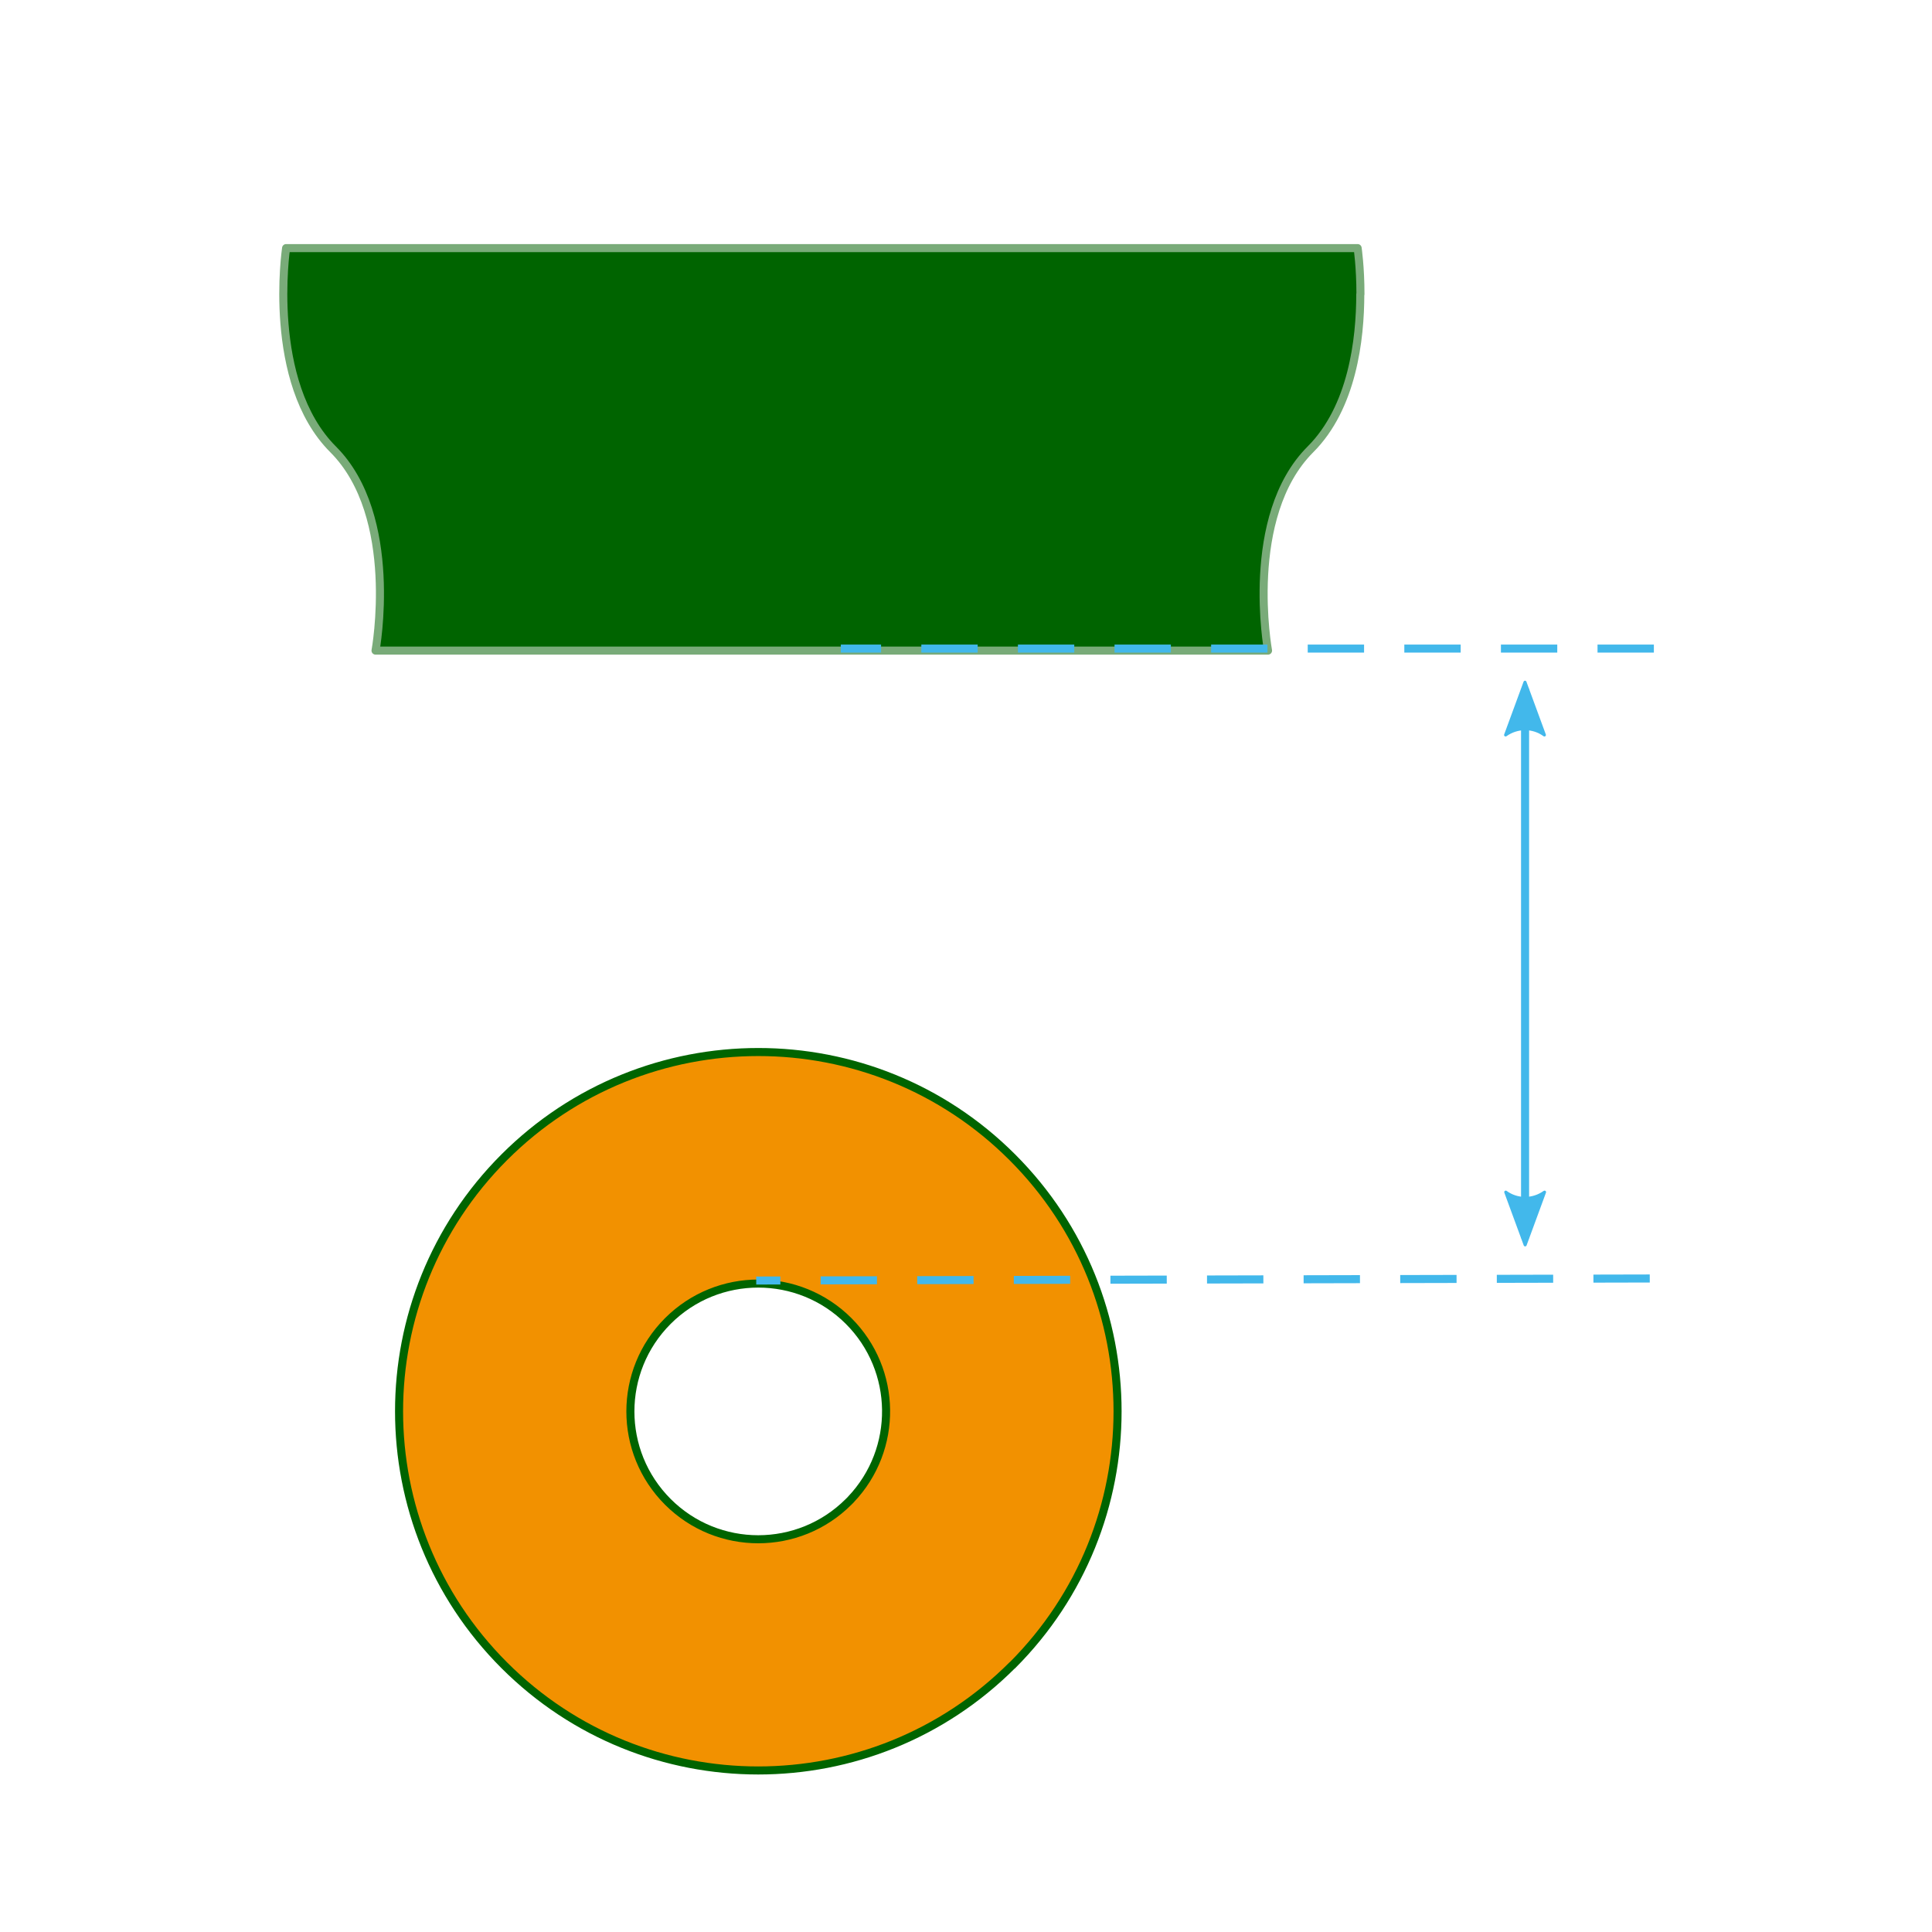
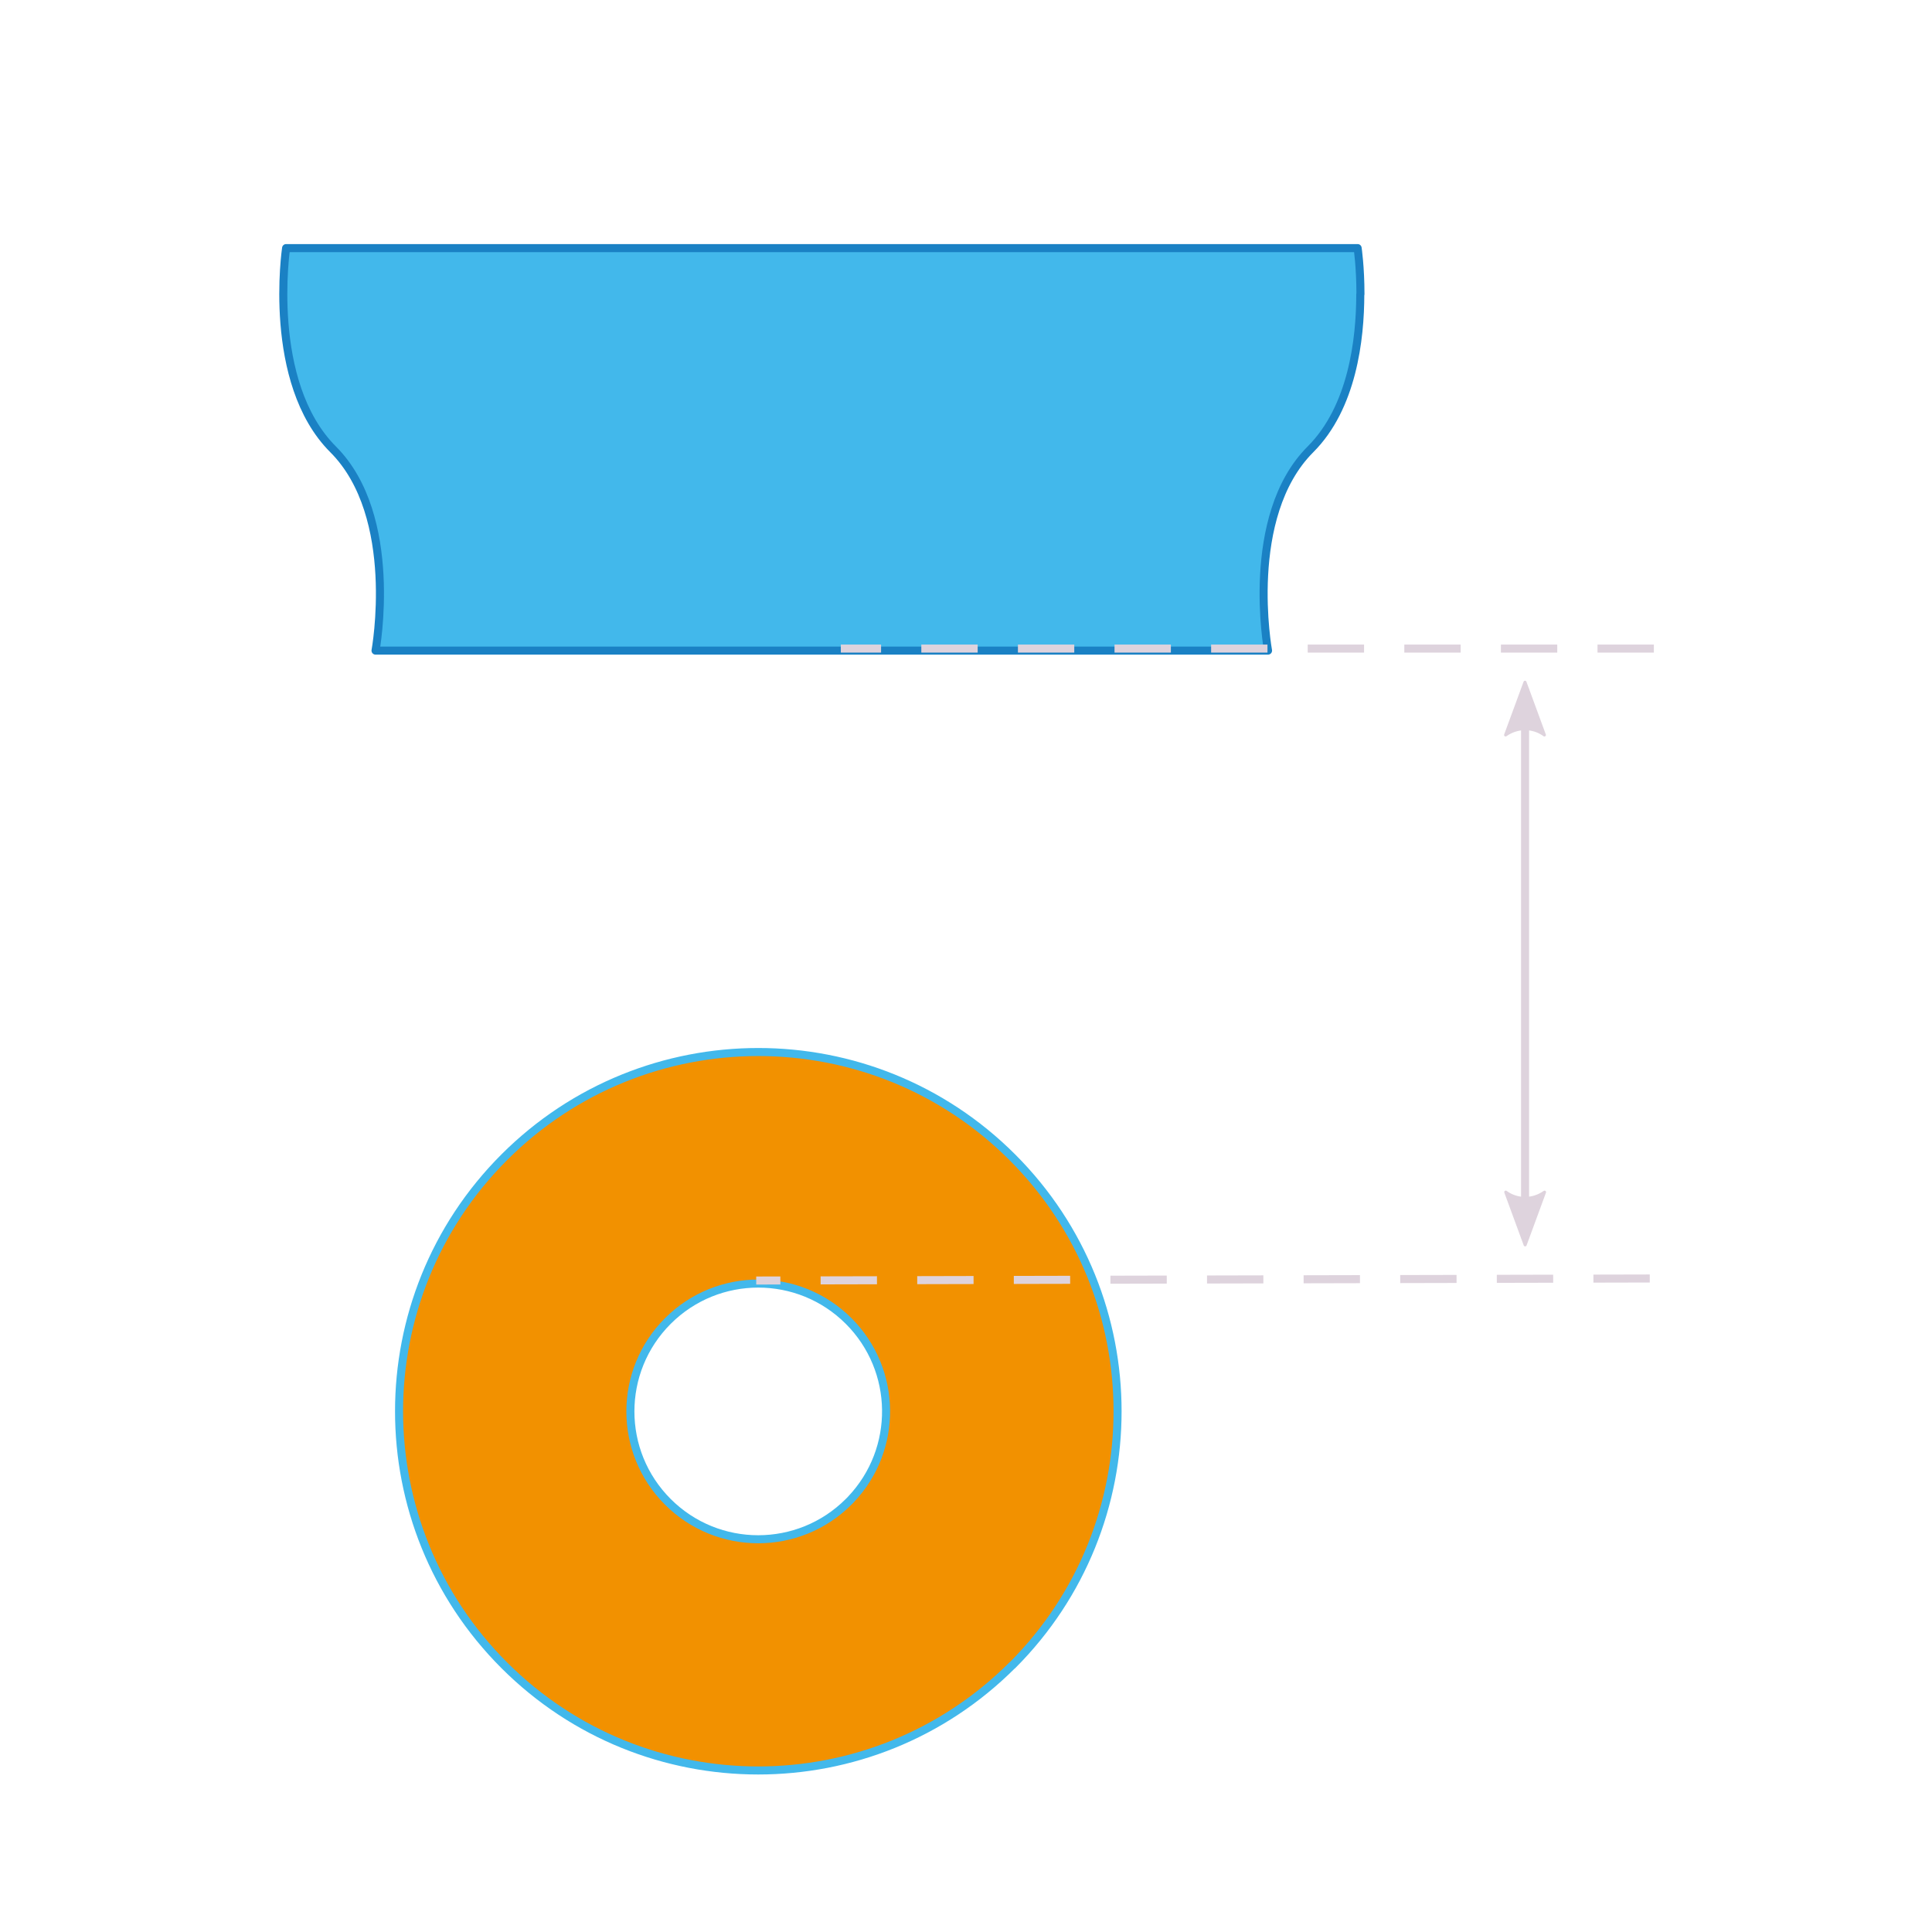
- <svg xmlns="http://www.w3.org/2000/svg" id="Слой_1" data-name="Слой 1" viewBox="0 0 24 24" version="1.1" width="240" height="240">
+ <svg xmlns="http://www.w3.org/2000/svg" id="Слой_1" data-name="Слой 1" width="240" height="240" viewBox="0 0 24 24" version="1.1">
  <defs id="defs159429">
    <marker style="overflow:visible" id="marker2044" refX="0" refY="0" orient="auto">
-       <path transform="scale(-0.6)" d="M 8.719,4.034 -2.207,0.016 8.719,-4.002 c -1.745,2.372 -1.735,5.617 -6e-7,8.035 z" style="fill:#42b8eb;fill-opacity:1;fill-rule:evenodd;stroke:#42b8eb;stroke-width:0.625;stroke-linejoin:round;stroke-opacity:1" id="path2042" />
+       <path transform="scale(-0.6)" d="M 8.719,4.034 -2.207,0.016 8.719,-4.002 c -1.745,2.372 -1.735,5.617 -6e-7,8.035 z" style="fill:#ded3dd;fill-opacity:1;fill-rule:evenodd;stroke:#ded3dd;stroke-width:0.625;stroke-linejoin:round;stroke-opacity:1" id="path2042" />
    </marker>
    <marker style="overflow:visible" id="marker2034" refX="0" refY="0" orient="auto">
-       <path transform="scale(0.6)" d="M 8.719,4.034 -2.207,0.016 8.719,-4.002 c -1.745,2.372 -1.735,5.617 -6e-7,8.035 z" style="fill:#42b8eb;fill-opacity:1;fill-rule:evenodd;stroke:#42b8eb;stroke-width:0.625;stroke-linejoin:round;stroke-opacity:1" id="path2032" />
+       <path transform="scale(0.6)" d="M 8.719,4.034 -2.207,0.016 8.719,-4.002 c -1.745,2.372 -1.735,5.617 -6e-7,8.035 z" style="fill:#ded3dd;fill-opacity:1;fill-rule:evenodd;stroke:#ded3dd;stroke-width:0.625;stroke-linejoin:round;stroke-opacity:1" id="path2032" />
    </marker>
-     <style id="style159427">.cls-1{fill:#42b8eb;}</style>
+     <style id="style159427">.cls-1{fill:#ded3dd;}</style>
    <marker style="overflow:visible" id="marker2034-9" refX="0" refY="0" orient="auto">
-       <path transform="scale(0.6)" d="M 8.719,4.034 -2.207,0.016 8.719,-4.002 c -1.745,2.372 -1.735,5.617 -6e-7,8.035 z" style="fill:#42b8eb;fill-opacity:1;fill-rule:evenodd;stroke:#42b8eb;stroke-width:0.625;stroke-linejoin:round;stroke-opacity:1" id="path2032-1" />
+       <path transform="scale(0.6)" d="M 8.719,4.034 -2.207,0.016 8.719,-4.002 c -1.745,2.372 -1.735,5.617 -6e-7,8.035 z" style="fill:#ded3dd;fill-opacity:1;fill-rule:evenodd;stroke:#ded3dd;stroke-width:0.625;stroke-linejoin:round;stroke-opacity:1" id="path2032-1" />
    </marker>
    <marker style="overflow:visible" id="marker2044-2" refX="0" refY="0" orient="auto">
-       <path transform="scale(-0.6)" d="M 8.719,4.034 -2.207,0.016 8.719,-4.002 c -1.745,2.372 -1.735,5.617 -6e-7,8.035 z" style="fill:#42b8eb;fill-opacity:1;fill-rule:evenodd;stroke:#42b8eb;stroke-width:0.625;stroke-linejoin:round;stroke-opacity:1" id="path2042-7" />
+       <path transform="scale(-0.6)" d="M 8.719,4.034 -2.207,0.016 8.719,-4.002 c -1.745,2.372 -1.735,5.617 -6e-7,8.035 z" style="fill:#ded3dd;fill-opacity:1;fill-rule:evenodd;stroke:#ded3dd;stroke-width:0.625;stroke-linejoin:round;stroke-opacity:1" id="path2042-7" />
    </marker>
  </defs>
  <text xml:space="preserve" style="font-style:normal;font-weight:normal;font-size:40px;line-height:1.25;font-family:sans-serif;letter-spacing:0px;word-spacing:0px;fill:#ded3dd;fill-opacity:1;stroke:none" x="1" y="13" id="text1327">
    <tspan id="tspan1325" x="1" y="13" />
  </text>
-   <path style="fill:none;fill-opacity:1;stroke:#42b8eb;stroke-width:0.1;stroke-linecap:square;stroke-linejoin:round;stroke-miterlimit:4;stroke-dasharray:none;stroke-dashoffset:0;marker-start:url(#marker2034);marker-end:url(#marker2044);paint-order:fill markers stroke" d="M 18.945,8.607 V 15.332" id="path2025" />
-   <path id="circle1364-5-3-5" style="fill:#f29100;fill-opacity:1;stroke:#006400;stroke-width:0.1;stroke-linecap:square;stroke-linejoin:round;stroke-miterlimit:4;stroke-dasharray:none;stroke-dashoffset:0;stroke-opacity:1;paint-order:fill markers stroke" d="m 12.575,20.688 a 4.462,4.463 45 0 0 5.49e-4,-6.312 4.462,4.463 45 0 0 -6.312,5.5e-4 4.462,4.463 45 0 0 5.49e-4,6.31 4.462,4.463 45 0 0 6.31,5.5e-4 z M 10.571,18.627 a 1.588,1.588 45 0 1 -0.029,0.029 1.588,1.588 45 0 1 -2.246,1.93e-4 1.588,1.588 45 0 1 1.96e-4,-2.246 1.588,1.588 45 0 1 2.246,-1.96e-4 1.588,1.588 45 0 1 0.028,2.217 z" />
-   <path d="m 16.898,3.654 c -1.91e-4,0.562 -0.098,1.407 -0.619,1.928 -0.833,0.833 -0.527,2.5 -0.527,2.5 h -0.234 -0.043 -4.576 -1.381 -4.576 -0.043 -0.234 c 0,0 0.306,-1.667 -0.527,-2.5 -0.833,-0.833 -0.584,-2.5 -0.584,-2.5 h 1.346 0.043 4.576 1.381 4.576 0.043 1.346 c 0,0 0.035,0.235 0.035,0.572 z" style="fill:#006400;stroke:#79ab79;stroke-width:0.1;stroke-linecap:square;stroke-linejoin:round;paint-order:fill markers stroke" id="path4" />
-   <path style="fill:none;fill-opacity:1;stroke:#42b8eb;stroke-width:0.1;stroke-linecap:square;stroke-linejoin:round;stroke-miterlimit:4;stroke-dasharray:0.6, 0.6;stroke-dashoffset:0;paint-order:fill markers stroke" d="m 20.495,8.057 -10,-2.49e-4" id="path2028" />
-   <path style="fill:none;fill-opacity:1;stroke:#42b8eb;stroke-width:0.1;stroke-linecap:square;stroke-linejoin:round;stroke-miterlimit:4;stroke-dasharray:0.6, 0.6;stroke-dashoffset:0;paint-order:fill markers stroke" d="m 20.444,15.882 -11,0.025" id="path3" />
+   <path style="fill:none;fill-opacity:1;stroke:#ded3dd;stroke-width:0.1;stroke-linecap:square;stroke-linejoin:round;stroke-miterlimit:4;stroke-dasharray:none;stroke-dashoffset:0;marker-start:url(#marker2034);marker-end:url(#marker2044);paint-order:fill markers stroke" d="M 18.945,8.607 V 15.332" id="path2025" />
+   <path id="circle1364-5-3-5" style="fill:#f29100;fill-opacity:1;stroke:#42b8eb;stroke-width:0.1;stroke-linecap:square;stroke-linejoin:round;stroke-miterlimit:4;stroke-dasharray:none;stroke-dashoffset:0;stroke-opacity:1;paint-order:fill markers stroke" d="m 12.575,20.688 a 4.462,4.463 45 0 0 5.49e-4,-6.312 4.462,4.463 45 0 0 -6.312,5.5e-4 4.462,4.463 45 0 0 5.49e-4,6.31 4.462,4.463 45 0 0 6.31,5.5e-4 z M 10.571,18.627 a 1.588,1.588 45 0 1 -0.029,0.029 1.588,1.588 45 0 1 -2.246,1.93e-4 1.588,1.588 45 0 1 1.96e-4,-2.246 1.588,1.588 45 0 1 2.246,-1.96e-4 1.588,1.588 45 0 1 0.028,2.217 z" />
+   <path d="m 16.898,3.654 c -1.91e-4,0.562 -0.098,1.407 -0.619,1.928 -0.833,0.833 -0.527,2.5 -0.527,2.5 h -0.234 -0.043 -4.576 -1.381 -4.576 -0.043 -0.234 c 0,0 0.306,-1.667 -0.527,-2.5 -0.833,-0.833 -0.584,-2.5 -0.584,-2.5 h 1.346 0.043 4.576 1.381 4.576 0.043 1.346 c 0,0 0.035,0.235 0.035,0.572 z" style="fill:#42b8eb;stroke:#1a81c4;stroke-width:0.1;stroke-linecap:square;stroke-linejoin:round;paint-order:fill markers stroke" id="path4" />
+   <path style="fill:none;fill-opacity:1;stroke:#ded3dd;stroke-width:0.1;stroke-linecap:square;stroke-linejoin:round;stroke-miterlimit:4;stroke-dasharray:0.6, 0.6;stroke-dashoffset:0;paint-order:fill markers stroke" d="m 20.495,8.057 -10,-2.49e-4" id="path2028" />
+   <path style="fill:none;fill-opacity:1;stroke:#ded3dd;stroke-width:0.1;stroke-linecap:square;stroke-linejoin:round;stroke-miterlimit:4;stroke-dasharray:0.6, 0.6;stroke-dashoffset:0;paint-order:fill markers stroke" d="m 20.444,15.882 -11,0.025" id="path3" />
</svg>
